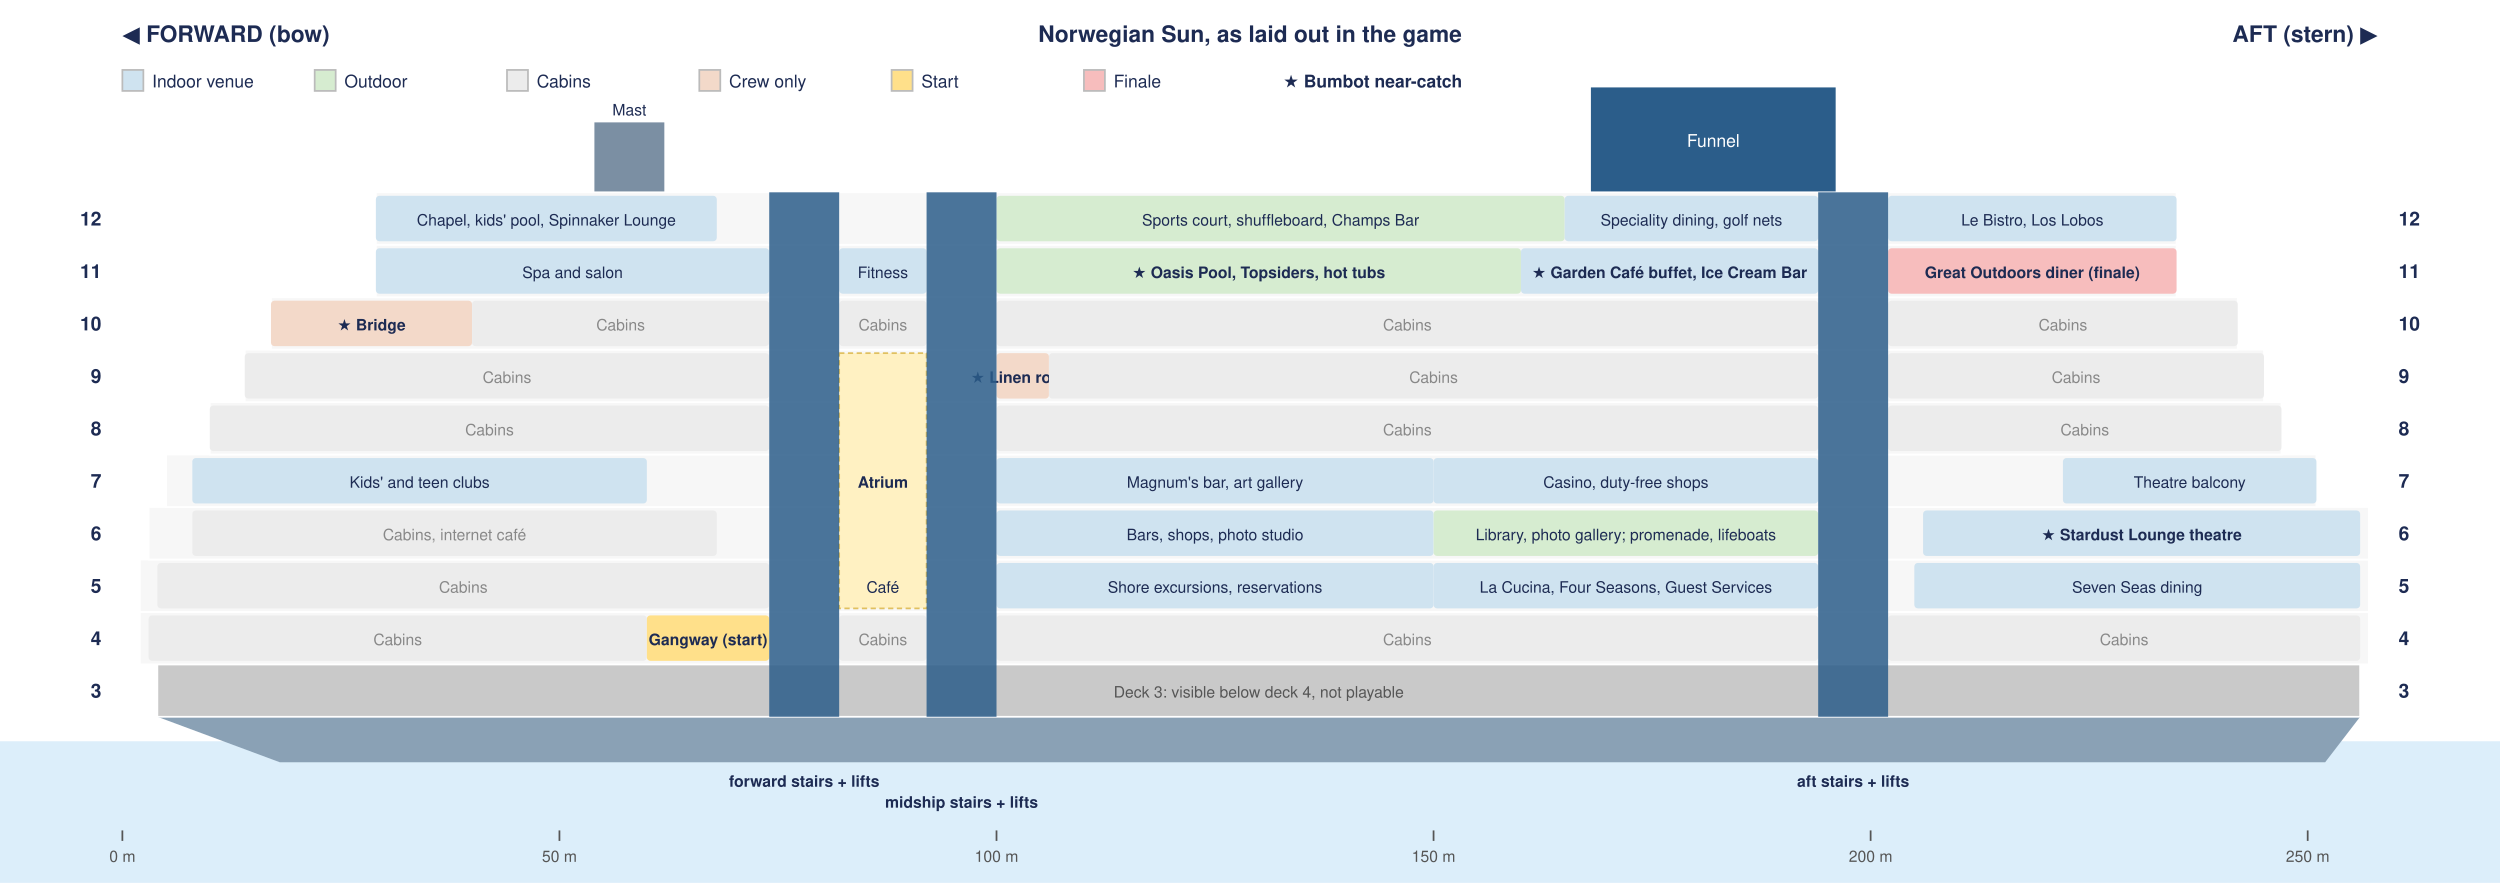
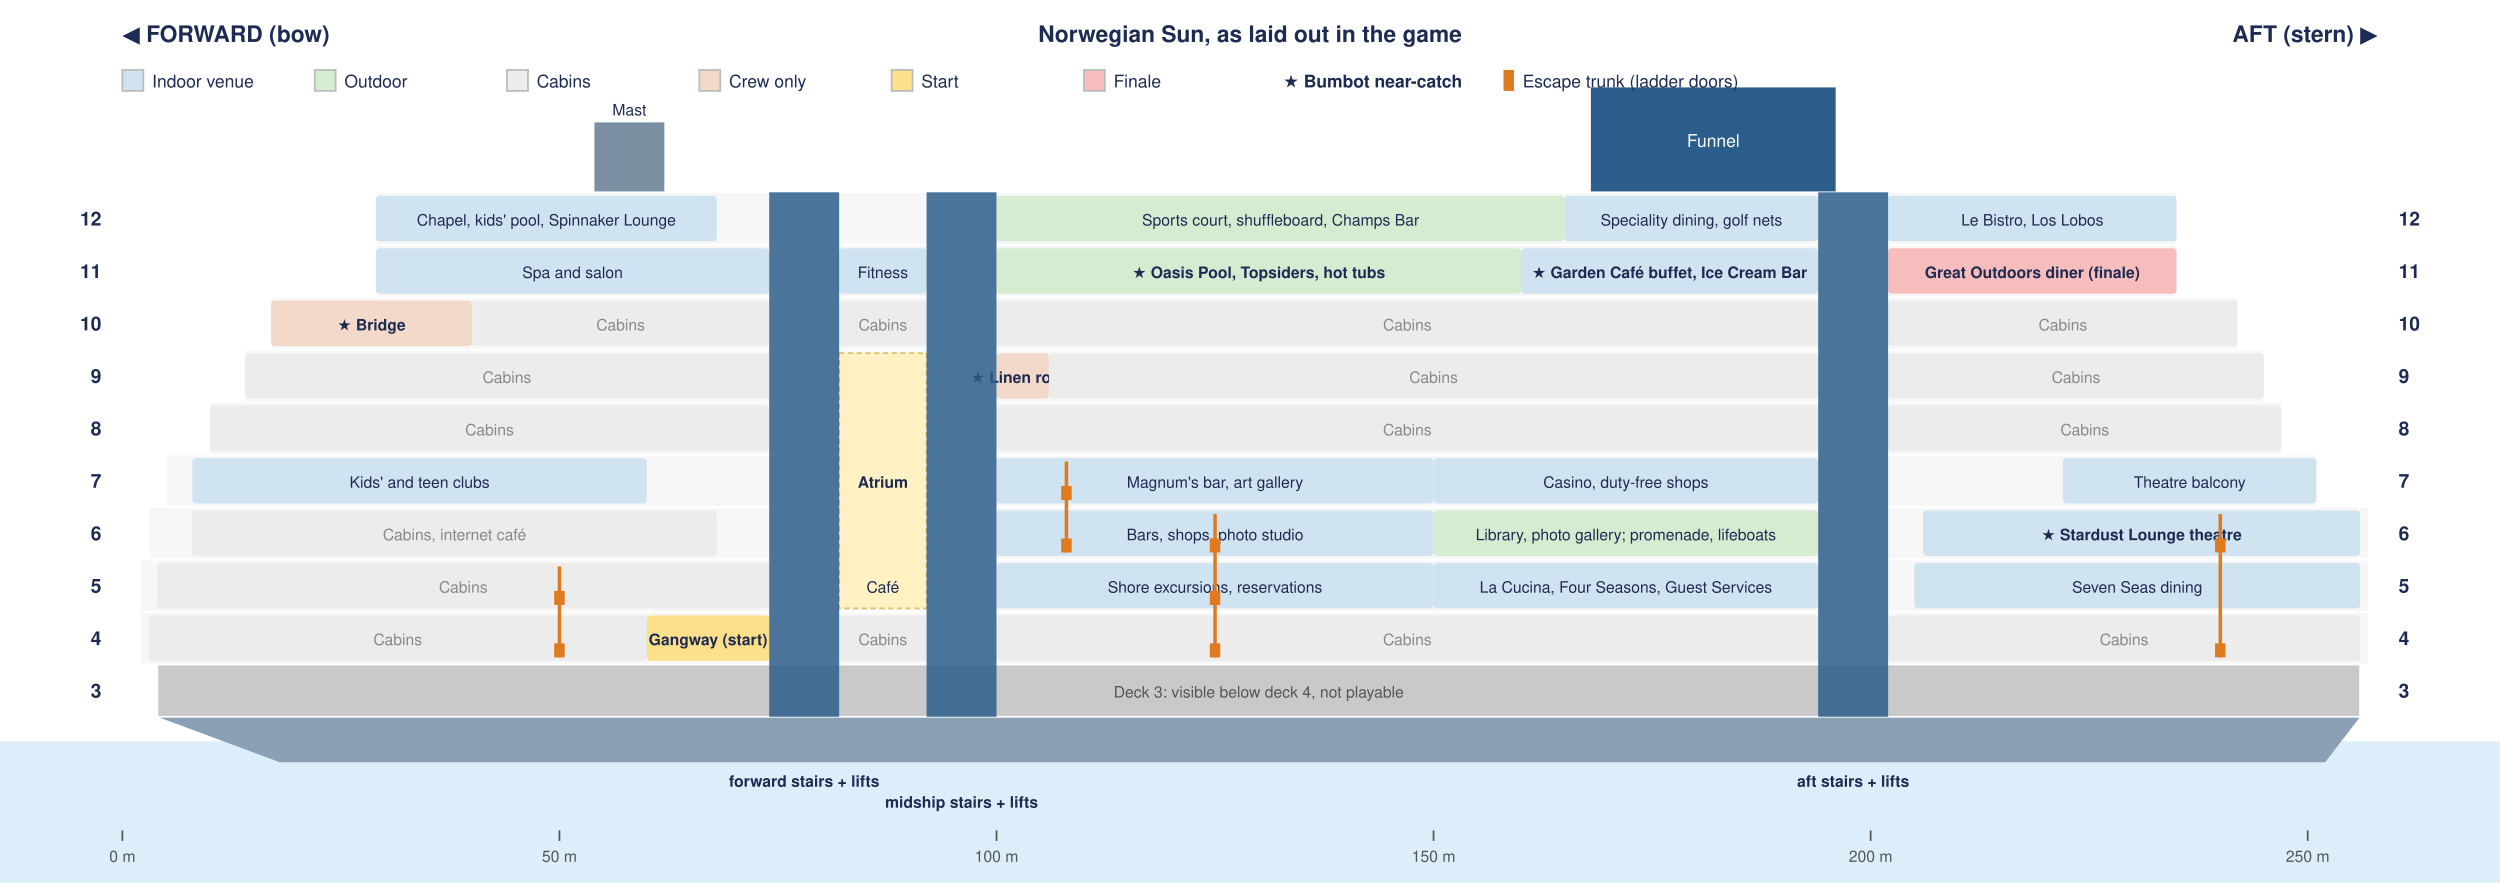
<svg xmlns="http://www.w3.org/2000/svg" width="1430" height="505" viewBox="0 0 1430 505" font-family="Helvetica, Arial, sans-serif">
  <rect width="1430" height="505" fill="#ffffff" />
  <rect x="0" y="424" width="1430" height="81" fill="#dceefa" />
  <polygon points="90,410 1350,410 1330,436 160,436" fill="#8aa1b5" />
  <rect x="910" y="50" width="140" height="60" fill="#2b5d8a" />
  <text x="980.0" y="84.0" font-size="10" text-anchor="middle" fill="#ffffff" font-weight="normal">Funnel</text>
  <rect x="340" y="70" width="40" height="40" fill="#7b8fa3" />
  <text x="360.0" y="66.0" font-size="9" text-anchor="middle" fill="#1d2b53" font-weight="normal">Mast</text>
  <rect x="90" y="380" width="1260" height="30" fill="#c9c9c9" stroke="#ffffff" />
  <text x="720.0" y="399.0" font-size="9" text-anchor="middle" fill="#555555" font-weight="normal">Deck 3: visible below deck 4, not playable</text>
  <text x="58.0" y="399.0" font-size="11" text-anchor="end" fill="#1d2b53" font-weight="bold">3</text>
  <text x="1372.0" y="399.0" font-size="11" text-anchor="start" fill="#1d2b53" font-weight="bold">3</text>
  <rect x="80" y="350" width="1275" height="30" fill="#f7f7f7" stroke="#ffffff" />
  <text x="58.0" y="369.0" font-size="11" text-anchor="end" fill="#1d2b53" font-weight="bold">4</text>
  <text x="1372.0" y="369.0" font-size="11" text-anchor="start" fill="#1d2b53" font-weight="bold">4</text>
  <rect x="80" y="320" width="1275" height="30" fill="#f7f7f7" stroke="#ffffff" />
  <text x="58.0" y="339.0" font-size="11" text-anchor="end" fill="#1d2b53" font-weight="bold">5</text>
  <text x="1372.0" y="339.0" font-size="11" text-anchor="start" fill="#1d2b53" font-weight="bold">5</text>
  <rect x="85" y="290" width="1270" height="30" fill="#f7f7f7" stroke="#ffffff" />
  <text x="58.0" y="309.0" font-size="11" text-anchor="end" fill="#1d2b53" font-weight="bold">6</text>
  <text x="1372.0" y="309.0" font-size="11" text-anchor="start" fill="#1d2b53" font-weight="bold">6</text>
  <rect x="95" y="260" width="1230" height="30" fill="#f7f7f7" stroke="#ffffff" />
  <text x="58.0" y="279.0" font-size="11" text-anchor="end" fill="#1d2b53" font-weight="bold">7</text>
  <text x="1372.0" y="279.0" font-size="11" text-anchor="start" fill="#1d2b53" font-weight="bold">7</text>
  <rect x="120" y="230" width="1185" height="30" fill="#f7f7f7" stroke="#ffffff" />
  <text x="58.0" y="249.0" font-size="11" text-anchor="end" fill="#1d2b53" font-weight="bold">8</text>
  <text x="1372.0" y="249.0" font-size="11" text-anchor="start" fill="#1d2b53" font-weight="bold">8</text>
  <rect x="140" y="200" width="1155" height="30" fill="#f7f7f7" stroke="#ffffff" />
  <text x="58.0" y="219.0" font-size="11" text-anchor="end" fill="#1d2b53" font-weight="bold">9</text>
  <text x="1372.0" y="219.0" font-size="11" text-anchor="start" fill="#1d2b53" font-weight="bold">9</text>
  <rect x="155" y="170" width="1125" height="30" fill="#f7f7f7" stroke="#ffffff" />
  <text x="58.0" y="189.0" font-size="11" text-anchor="end" fill="#1d2b53" font-weight="bold">10</text>
  <text x="1372.0" y="189.0" font-size="11" text-anchor="start" fill="#1d2b53" font-weight="bold">10</text>
  <rect x="215" y="140" width="1030" height="30" fill="#f7f7f7" stroke="#ffffff" />
  <text x="58.0" y="159.0" font-size="11" text-anchor="end" fill="#1d2b53" font-weight="bold">11</text>
  <text x="1372.0" y="159.0" font-size="11" text-anchor="start" fill="#1d2b53" font-weight="bold">11</text>
  <rect x="215" y="110" width="1030" height="30" fill="#f7f7f7" stroke="#ffffff" />
  <text x="58.0" y="129.0" font-size="11" text-anchor="end" fill="#1d2b53" font-weight="bold">12</text>
  <text x="1372.0" y="129.0" font-size="11" text-anchor="start" fill="#1d2b53" font-weight="bold">12</text>
  <rect x="215" y="112" width="195" height="26" rx="2" fill="#cfe3f0" />
  <text x="312.5" y="129.0" font-size="9" text-anchor="middle" fill="#1d2b53" font-weight="normal">Chapel, kids' pool, Spinnaker Lounge</text>
  <rect x="570" y="112" width="325" height="26" rx="2" fill="#d6ecd0" />
  <text x="732.5" y="129.0" font-size="9" text-anchor="middle" fill="#1d2b53" font-weight="normal">Sports court, shuffleboard, Champs Bar</text>
  <rect x="895" y="112" width="145" height="26" rx="2" fill="#cfe3f0" />
  <text x="967.5" y="129.0" font-size="9" text-anchor="middle" fill="#1d2b53" font-weight="normal">Speciality dining, golf nets</text>
  <rect x="1080" y="112" width="165" height="26" rx="2" fill="#cfe3f0" />
  <text x="1162.5" y="129.0" font-size="9" text-anchor="middle" fill="#1d2b53" font-weight="normal">Le Bistro, Los Lobos</text>
  <rect x="215" y="142" width="225" height="26" rx="2" fill="#cfe3f0" />
  <text x="327.5" y="159.0" font-size="9" text-anchor="middle" fill="#1d2b53" font-weight="normal">Spa and salon</text>
  <rect x="480" y="142" width="50" height="26" rx="2" fill="#cfe3f0" />
  <text x="505.0" y="159.0" font-size="9" text-anchor="middle" fill="#1d2b53" font-weight="normal">Fitness</text>
  <rect x="570" y="142" width="300" height="26" rx="2" fill="#d6ecd0" />
  <text x="720.0" y="159.0" font-size="9" text-anchor="middle" fill="#1d2b53" font-weight="bold">★ Oasis Pool, Topsiders, hot tubs</text>
  <rect x="870" y="142" width="170" height="26" rx="2" fill="#cfe3f0" />
  <text x="955.0" y="159.0" font-size="9" text-anchor="middle" fill="#1d2b53" font-weight="bold">★ Garden Café buffet, Ice Cream Bar</text>
  <rect x="1080" y="142" width="165" height="26" rx="2" fill="#f7bdbd" />
  <text x="1162.5" y="159.0" font-size="9" text-anchor="middle" fill="#1d2b53" font-weight="bold">Great Outdoors diner (finale)</text>
  <rect x="155" y="172" width="115" height="26" rx="2" fill="#f3d9c9" />
  <text x="212.5" y="189.0" font-size="9" text-anchor="middle" fill="#1d2b53" font-weight="bold">★ Bridge</text>
  <rect x="270" y="172" width="170" height="26" rx="2" fill="#ececec" />
  <text x="355.0" y="189.0" font-size="9" text-anchor="middle" fill="#888888" font-weight="normal">Cabins</text>
  <rect x="480" y="172" width="50" height="26" rx="2" fill="#ececec" />
  <text x="505.0" y="189.0" font-size="9" text-anchor="middle" fill="#888888" font-weight="normal">Cabins</text>
  <rect x="570" y="172" width="470" height="26" rx="2" fill="#ececec" />
  <text x="805.0" y="189.0" font-size="9" text-anchor="middle" fill="#888888" font-weight="normal">Cabins</text>
  <rect x="1080" y="172" width="200" height="26" rx="2" fill="#ececec" />
  <text x="1180.0" y="189.0" font-size="9" text-anchor="middle" fill="#888888" font-weight="normal">Cabins</text>
  <rect x="140" y="202" width="300" height="26" rx="2" fill="#ececec" />
  <text x="290.0" y="219.0" font-size="9" text-anchor="middle" fill="#888888" font-weight="normal">Cabins</text>
  <rect x="570" y="202" width="30" height="26" rx="2" fill="#f3d9c9" />
  <text x="585.0" y="219.0" font-size="9" text-anchor="middle" fill="#1d2b53" font-weight="bold">★ Linen room</text>
  <rect x="600" y="202" width="440" height="26" rx="2" fill="#ececec" />
  <text x="820.0" y="219.0" font-size="9" text-anchor="middle" fill="#888888" font-weight="normal">Cabins</text>
  <rect x="1080" y="202" width="215" height="26" rx="2" fill="#ececec" />
  <text x="1187.5" y="219.0" font-size="9" text-anchor="middle" fill="#888888" font-weight="normal">Cabins</text>
  <rect x="120" y="232" width="320" height="26" rx="2" fill="#ececec" />
  <text x="280.0" y="249.0" font-size="9" text-anchor="middle" fill="#888888" font-weight="normal">Cabins</text>
  <rect x="570" y="232" width="470" height="26" rx="2" fill="#ececec" />
  <text x="805.0" y="249.0" font-size="9" text-anchor="middle" fill="#888888" font-weight="normal">Cabins</text>
  <rect x="1080" y="232" width="225" height="26" rx="2" fill="#ececec" />
  <text x="1192.5" y="249.0" font-size="9" text-anchor="middle" fill="#888888" font-weight="normal">Cabins</text>
  <rect x="110" y="262" width="260" height="26" rx="2" fill="#cfe3f0" />
  <text x="240.0" y="279.0" font-size="9" text-anchor="middle" fill="#1d2b53" font-weight="normal">Kids' and teen clubs</text>
  <rect x="570" y="262" width="250" height="26" rx="2" fill="#cfe3f0" />
  <text x="695.0" y="279.0" font-size="9" text-anchor="middle" fill="#1d2b53" font-weight="normal">Magnum's bar, art gallery</text>
  <rect x="820" y="262" width="220" height="26" rx="2" fill="#cfe3f0" />
  <text x="930.0" y="279.0" font-size="9" text-anchor="middle" fill="#1d2b53" font-weight="normal">Casino, duty-free shops</text>
  <rect x="1180" y="262" width="145" height="26" rx="2" fill="#cfe3f0" />
  <text x="1252.5" y="279.0" font-size="9" text-anchor="middle" fill="#1d2b53" font-weight="normal">Theatre balcony</text>
  <rect x="110" y="292" width="300" height="26" rx="2" fill="#ececec" />
  <text x="260.0" y="309.0" font-size="9" text-anchor="middle" fill="#888888" font-weight="normal">Cabins, internet café</text>
  <rect x="570" y="292" width="250" height="26" rx="2" fill="#cfe3f0" />
  <text x="695.0" y="309.0" font-size="9" text-anchor="middle" fill="#1d2b53" font-weight="normal">Bars, shops, photo studio</text>
  <rect x="820" y="292" width="220" height="26" rx="2" fill="#d6ecd0" />
  <text x="930.0" y="309.0" font-size="9" text-anchor="middle" fill="#1d2b53" font-weight="normal">Library, photo gallery; promenade, lifeboats</text>
  <rect x="1100" y="292" width="250" height="26" rx="2" fill="#cfe3f0" />
  <text x="1225.0" y="309.0" font-size="9" text-anchor="middle" fill="#1d2b53" font-weight="bold">★ Stardust Lounge theatre</text>
  <rect x="90" y="322" width="350" height="26" rx="2" fill="#ececec" />
  <text x="265.0" y="339.0" font-size="9" text-anchor="middle" fill="#888888" font-weight="normal">Cabins</text>
  <rect x="570" y="322" width="250" height="26" rx="2" fill="#cfe3f0" />
  <text x="695.0" y="339.0" font-size="9" text-anchor="middle" fill="#1d2b53" font-weight="normal">Shore excursions, reservations</text>
  <rect x="820" y="322" width="220" height="26" rx="2" fill="#cfe3f0" />
  <text x="930.0" y="339.0" font-size="9" text-anchor="middle" fill="#1d2b53" font-weight="normal">La Cucina, Four Seasons, Guest Services</text>
  <rect x="1095" y="322" width="255" height="26" rx="2" fill="#cfe3f0" />
  <text x="1222.5" y="339.0" font-size="9" text-anchor="middle" fill="#1d2b53" font-weight="normal">Seven Seas dining</text>
  <rect x="85" y="352" width="285" height="26" rx="2" fill="#ececec" />
  <text x="227.5" y="369.0" font-size="9" text-anchor="middle" fill="#888888" font-weight="normal">Cabins</text>
  <rect x="370" y="352" width="70" height="26" rx="2" fill="#ffe08a" />
  <text x="405.0" y="369.0" font-size="9" text-anchor="middle" fill="#1d2b53" font-weight="bold">Gangway (start)</text>
  <rect x="480" y="352" width="50" height="26" rx="2" fill="#ececec" />
  <text x="505.0" y="369.0" font-size="9" text-anchor="middle" fill="#888888" font-weight="normal">Cabins</text>
  <rect x="570" y="352" width="470" height="26" rx="2" fill="#ececec" />
  <text x="805.0" y="369.0" font-size="9" text-anchor="middle" fill="#888888" font-weight="normal">Cabins</text>
  <rect x="1080" y="352" width="270" height="26" rx="2" fill="#ececec" />
  <text x="1215.0" y="369.0" font-size="9" text-anchor="middle" fill="#888888" font-weight="normal">Cabins</text>
  <rect x="480" y="202" width="50" height="146" fill="#fff1c2" stroke="#e0c060" stroke-dasharray="3,2" />
  <text x="505.0" y="279.0" font-size="9" text-anchor="middle" fill="#1d2b53" font-weight="bold">Atrium</text>
  <text x="505.0" y="339.0" font-size="9" text-anchor="middle" fill="#1d2b53" font-weight="normal">Café</text>
  <rect x="440" y="110" width="40" height="300" fill="#2b5d8a" opacity="0.85" />
  <text x="460.0" y="450.0" font-size="9" text-anchor="middle" fill="#1d2b53" font-weight="bold">forward stairs + lifts</text>
  <rect x="530" y="110" width="40" height="300" fill="#2b5d8a" opacity="0.85" />
  <text x="550.0" y="462.0" font-size="9" text-anchor="middle" fill="#1d2b53" font-weight="bold">midship stairs + lifts</text>
  <rect x="1040" y="110" width="40" height="300" fill="#2b5d8a" opacity="0.85" />
  <text x="1060.0" y="450.0" font-size="9" text-anchor="middle" fill="#1d2b53" font-weight="bold">aft stairs + lifts</text>
+   <line x1="320.0" y1="324" x2="320.0" y2="376" stroke="#e07a1f" stroke-width="2" />
+   <rect x="317.0" y="368" width="6" height="8" fill="#e07a1f" />
+   <rect x="317.0" y="338" width="6" height="8" fill="#e07a1f" />
+   <line x1="695.0" y1="294" x2="695.0" y2="376" stroke="#e07a1f" stroke-width="2" />
+   <rect x="692.0" y="368" width="6" height="8" fill="#e07a1f" />
+   <rect x="692.0" y="338" width="6" height="8" fill="#e07a1f" />
+   <rect x="692.0" y="308" width="6" height="8" fill="#e07a1f" />
+   <line x1="1270.0" y1="294" x2="1270.0" y2="376" stroke="#e07a1f" stroke-width="2" />
+   <rect x="1267.0" y="368" width="6" height="8" fill="#e07a1f" />
+   <rect x="1267.0" y="308" width="6" height="8" fill="#e07a1f" />
+   <line x1="610.0" y1="264" x2="610.0" y2="316" stroke="#e07a1f" stroke-width="2" />
+   <rect x="607.0" y="308" width="6" height="8" fill="#e07a1f" />
+   <rect x="607.0" y="278" width="6" height="8" fill="#e07a1f" />
  <text x="70.0" y="24.0" font-size="13" text-anchor="start" fill="#1d2b53" font-weight="bold">◀ FORWARD (bow)</text>
  <text x="1360.0" y="24.0" font-size="13" text-anchor="end" fill="#1d2b53" font-weight="bold">AFT (stern) ▶</text>
  <text x="715.0" y="24.0" font-size="13" text-anchor="middle" fill="#1d2b53" font-weight="bold">Norwegian Sun, as laid out in the game</text>
  <line x1="70" y1="475" x2="70" y2="481" stroke="#555" />
  <text x="70.0" y="493.0" font-size="9" text-anchor="middle" fill="#555555" font-weight="normal">0 m</text>
  <line x1="320" y1="475" x2="320" y2="481" stroke="#555" />
  <text x="320.0" y="493.0" font-size="9" text-anchor="middle" fill="#555555" font-weight="normal">50 m</text>
  <line x1="570" y1="475" x2="570" y2="481" stroke="#555" />
  <text x="570.0" y="493.0" font-size="9" text-anchor="middle" fill="#555555" font-weight="normal">100 m</text>
  <line x1="820" y1="475" x2="820" y2="481" stroke="#555" />
  <text x="820.0" y="493.0" font-size="9" text-anchor="middle" fill="#555555" font-weight="normal">150 m</text>
  <line x1="1070" y1="475" x2="1070" y2="481" stroke="#555" />
  <text x="1070.0" y="493.0" font-size="9" text-anchor="middle" fill="#555555" font-weight="normal">200 m</text>
  <line x1="1320" y1="475" x2="1320" y2="481" stroke="#555" />
  <text x="1320.0" y="493.0" font-size="9" text-anchor="middle" fill="#555555" font-weight="normal">250 m</text>
  <rect x="70" y="40" width="12" height="12" fill="#cfe3f0" stroke="#bbb" />
  <text x="87.0" y="50.0" font-size="10" text-anchor="start" fill="#1d2b53" font-weight="normal">Indoor venue</text>
  <rect x="180" y="40" width="12" height="12" fill="#d6ecd0" stroke="#bbb" />
  <text x="197.0" y="50.0" font-size="10" text-anchor="start" fill="#1d2b53" font-weight="normal">Outdoor</text>
  <rect x="290" y="40" width="12" height="12" fill="#ececec" stroke="#bbb" />
  <text x="307.0" y="50.0" font-size="10" text-anchor="start" fill="#1d2b53" font-weight="normal">Cabins</text>
  <rect x="400" y="40" width="12" height="12" fill="#f3d9c9" stroke="#bbb" />
  <text x="417.0" y="50.0" font-size="10" text-anchor="start" fill="#1d2b53" font-weight="normal">Crew only</text>
  <rect x="510" y="40" width="12" height="12" fill="#ffe08a" stroke="#bbb" />
  <text x="527.0" y="50.0" font-size="10" text-anchor="start" fill="#1d2b53" font-weight="normal">Start</text>
  <rect x="620" y="40" width="12" height="12" fill="#f7bdbd" stroke="#bbb" />
  <text x="637.0" y="50.0" font-size="10" text-anchor="start" fill="#1d2b53" font-weight="normal">Finale</text>
  <text x="734.0" y="50.0" font-size="10" text-anchor="start" fill="#1d2b53" font-weight="bold">★ Bumbot near-catch</text>
+   <rect x="860" y="40" width="6" height="12" fill="#e07a1f" />
+   <text x="871.0" y="50.0" font-size="10" text-anchor="start" fill="#1d2b53" font-weight="normal">Escape trunk (ladder doors)</text>
</svg>
